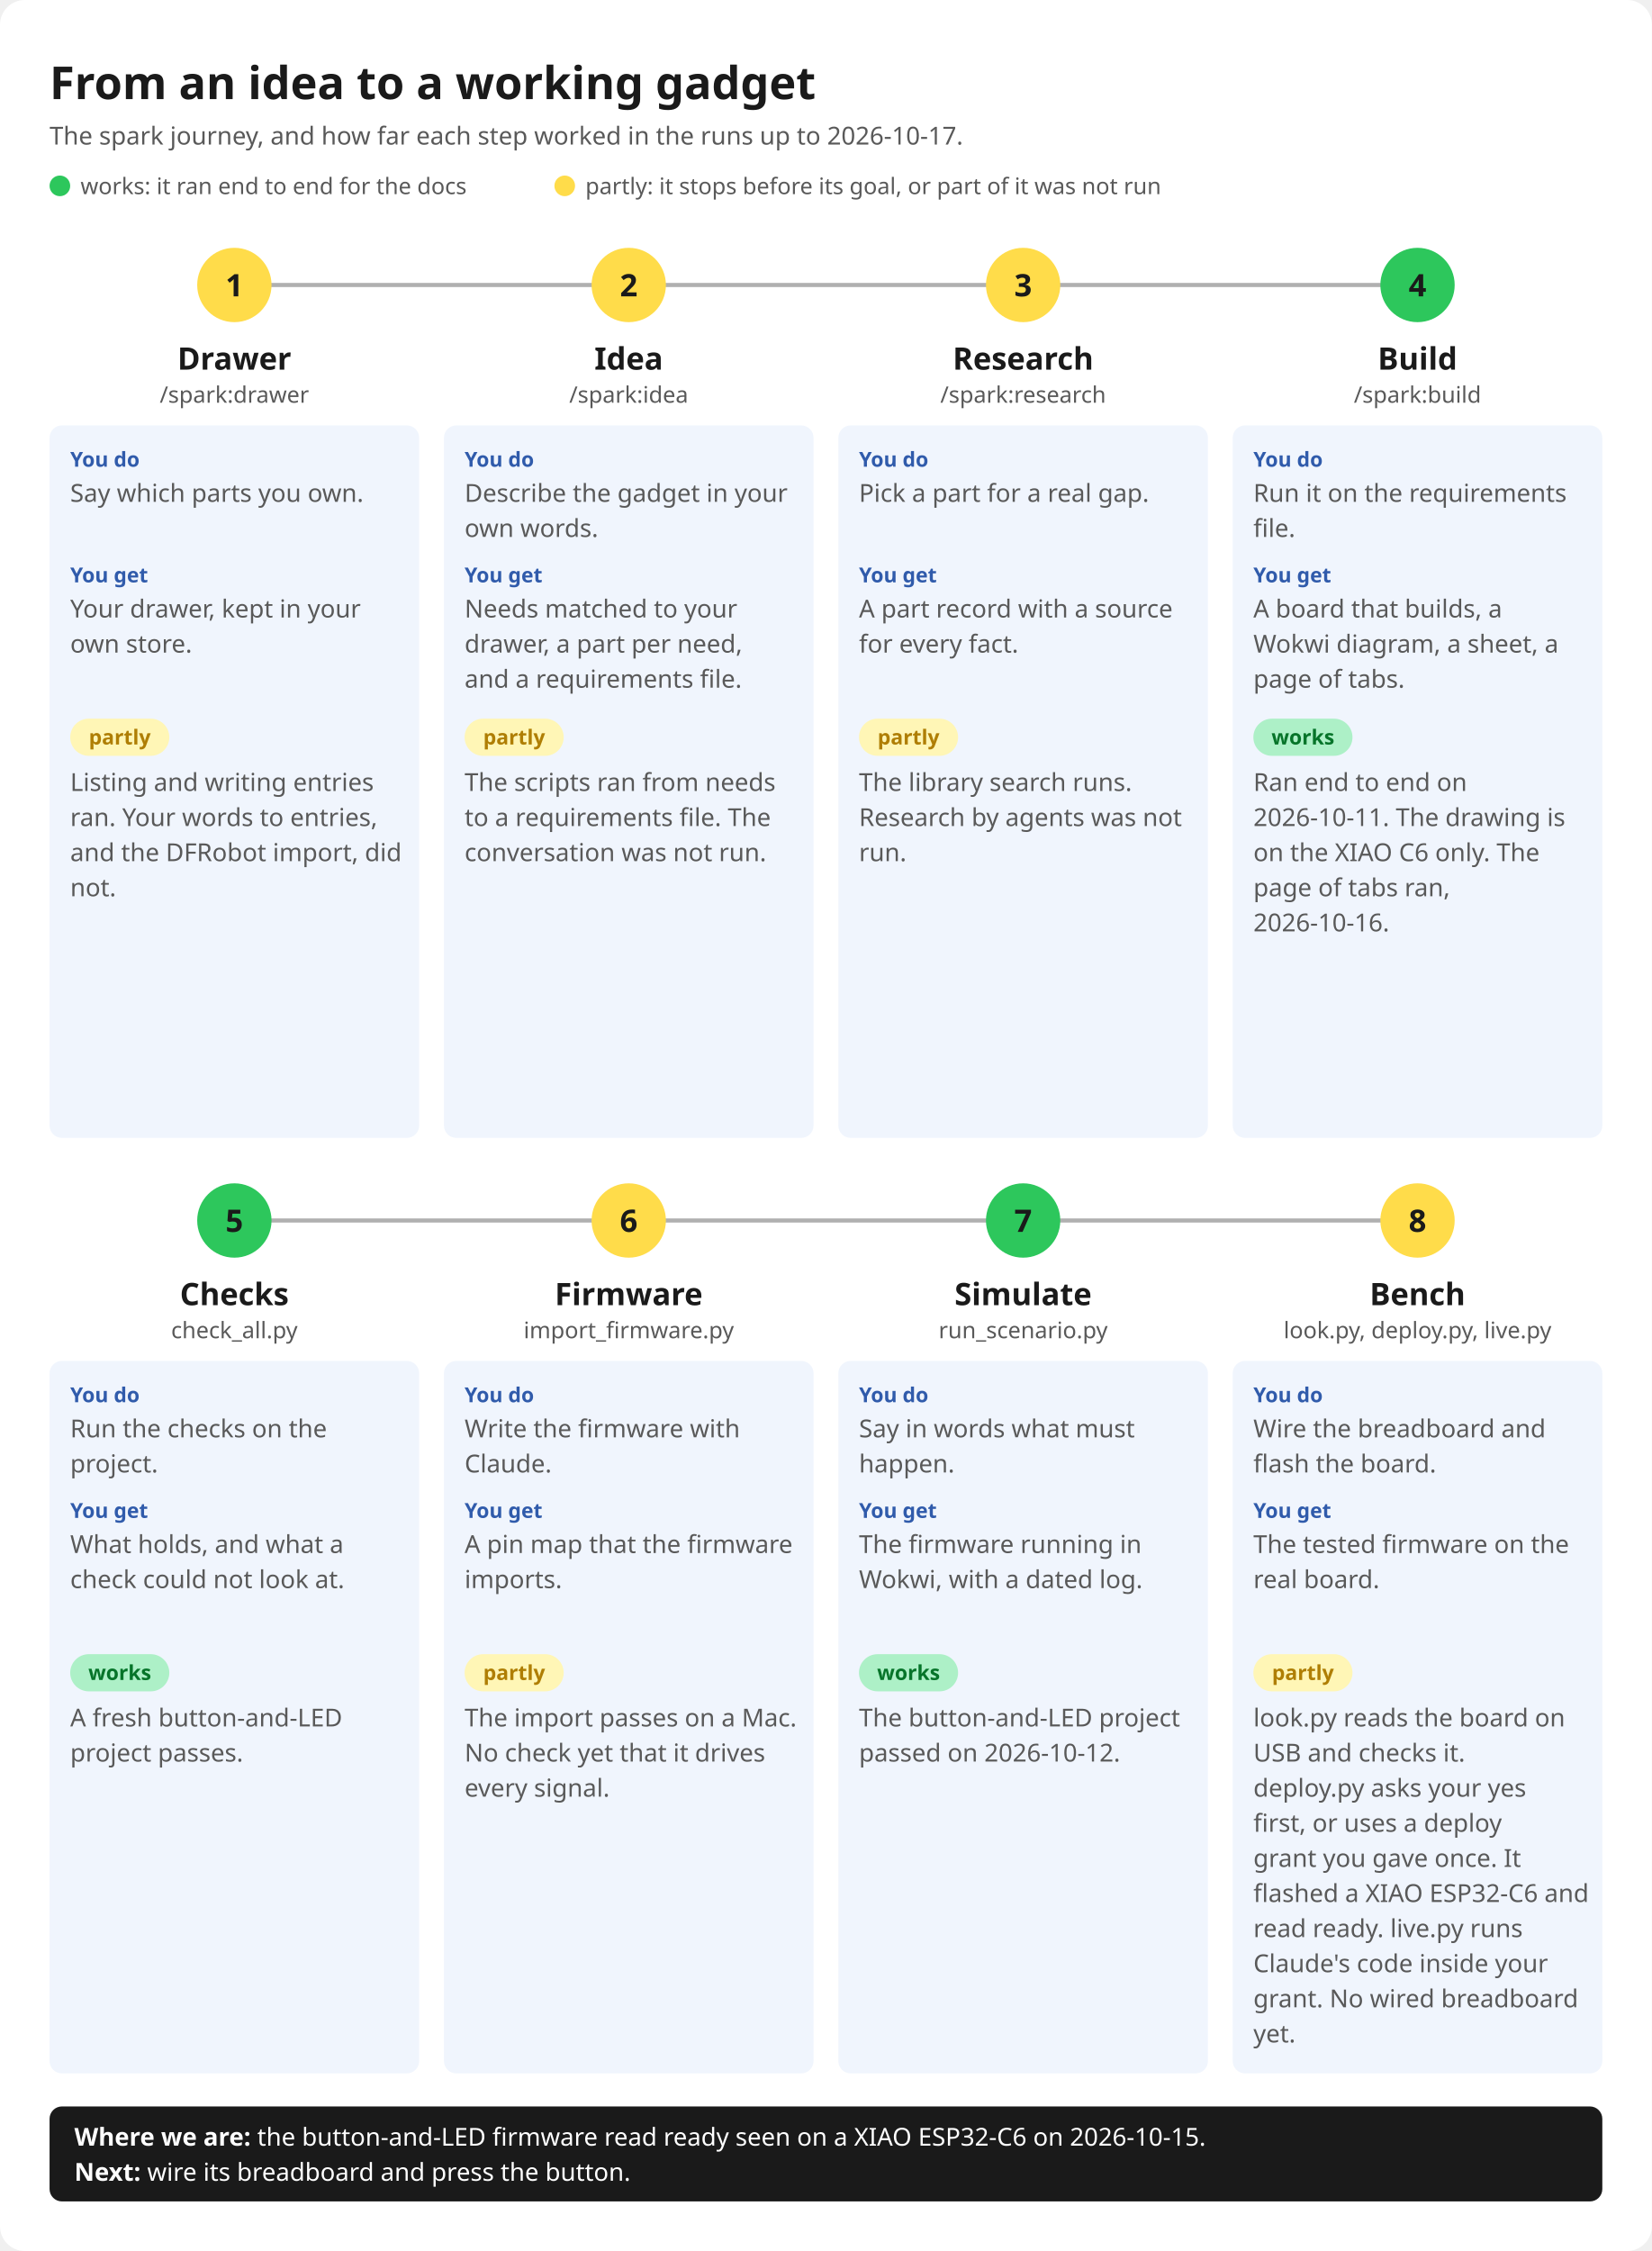
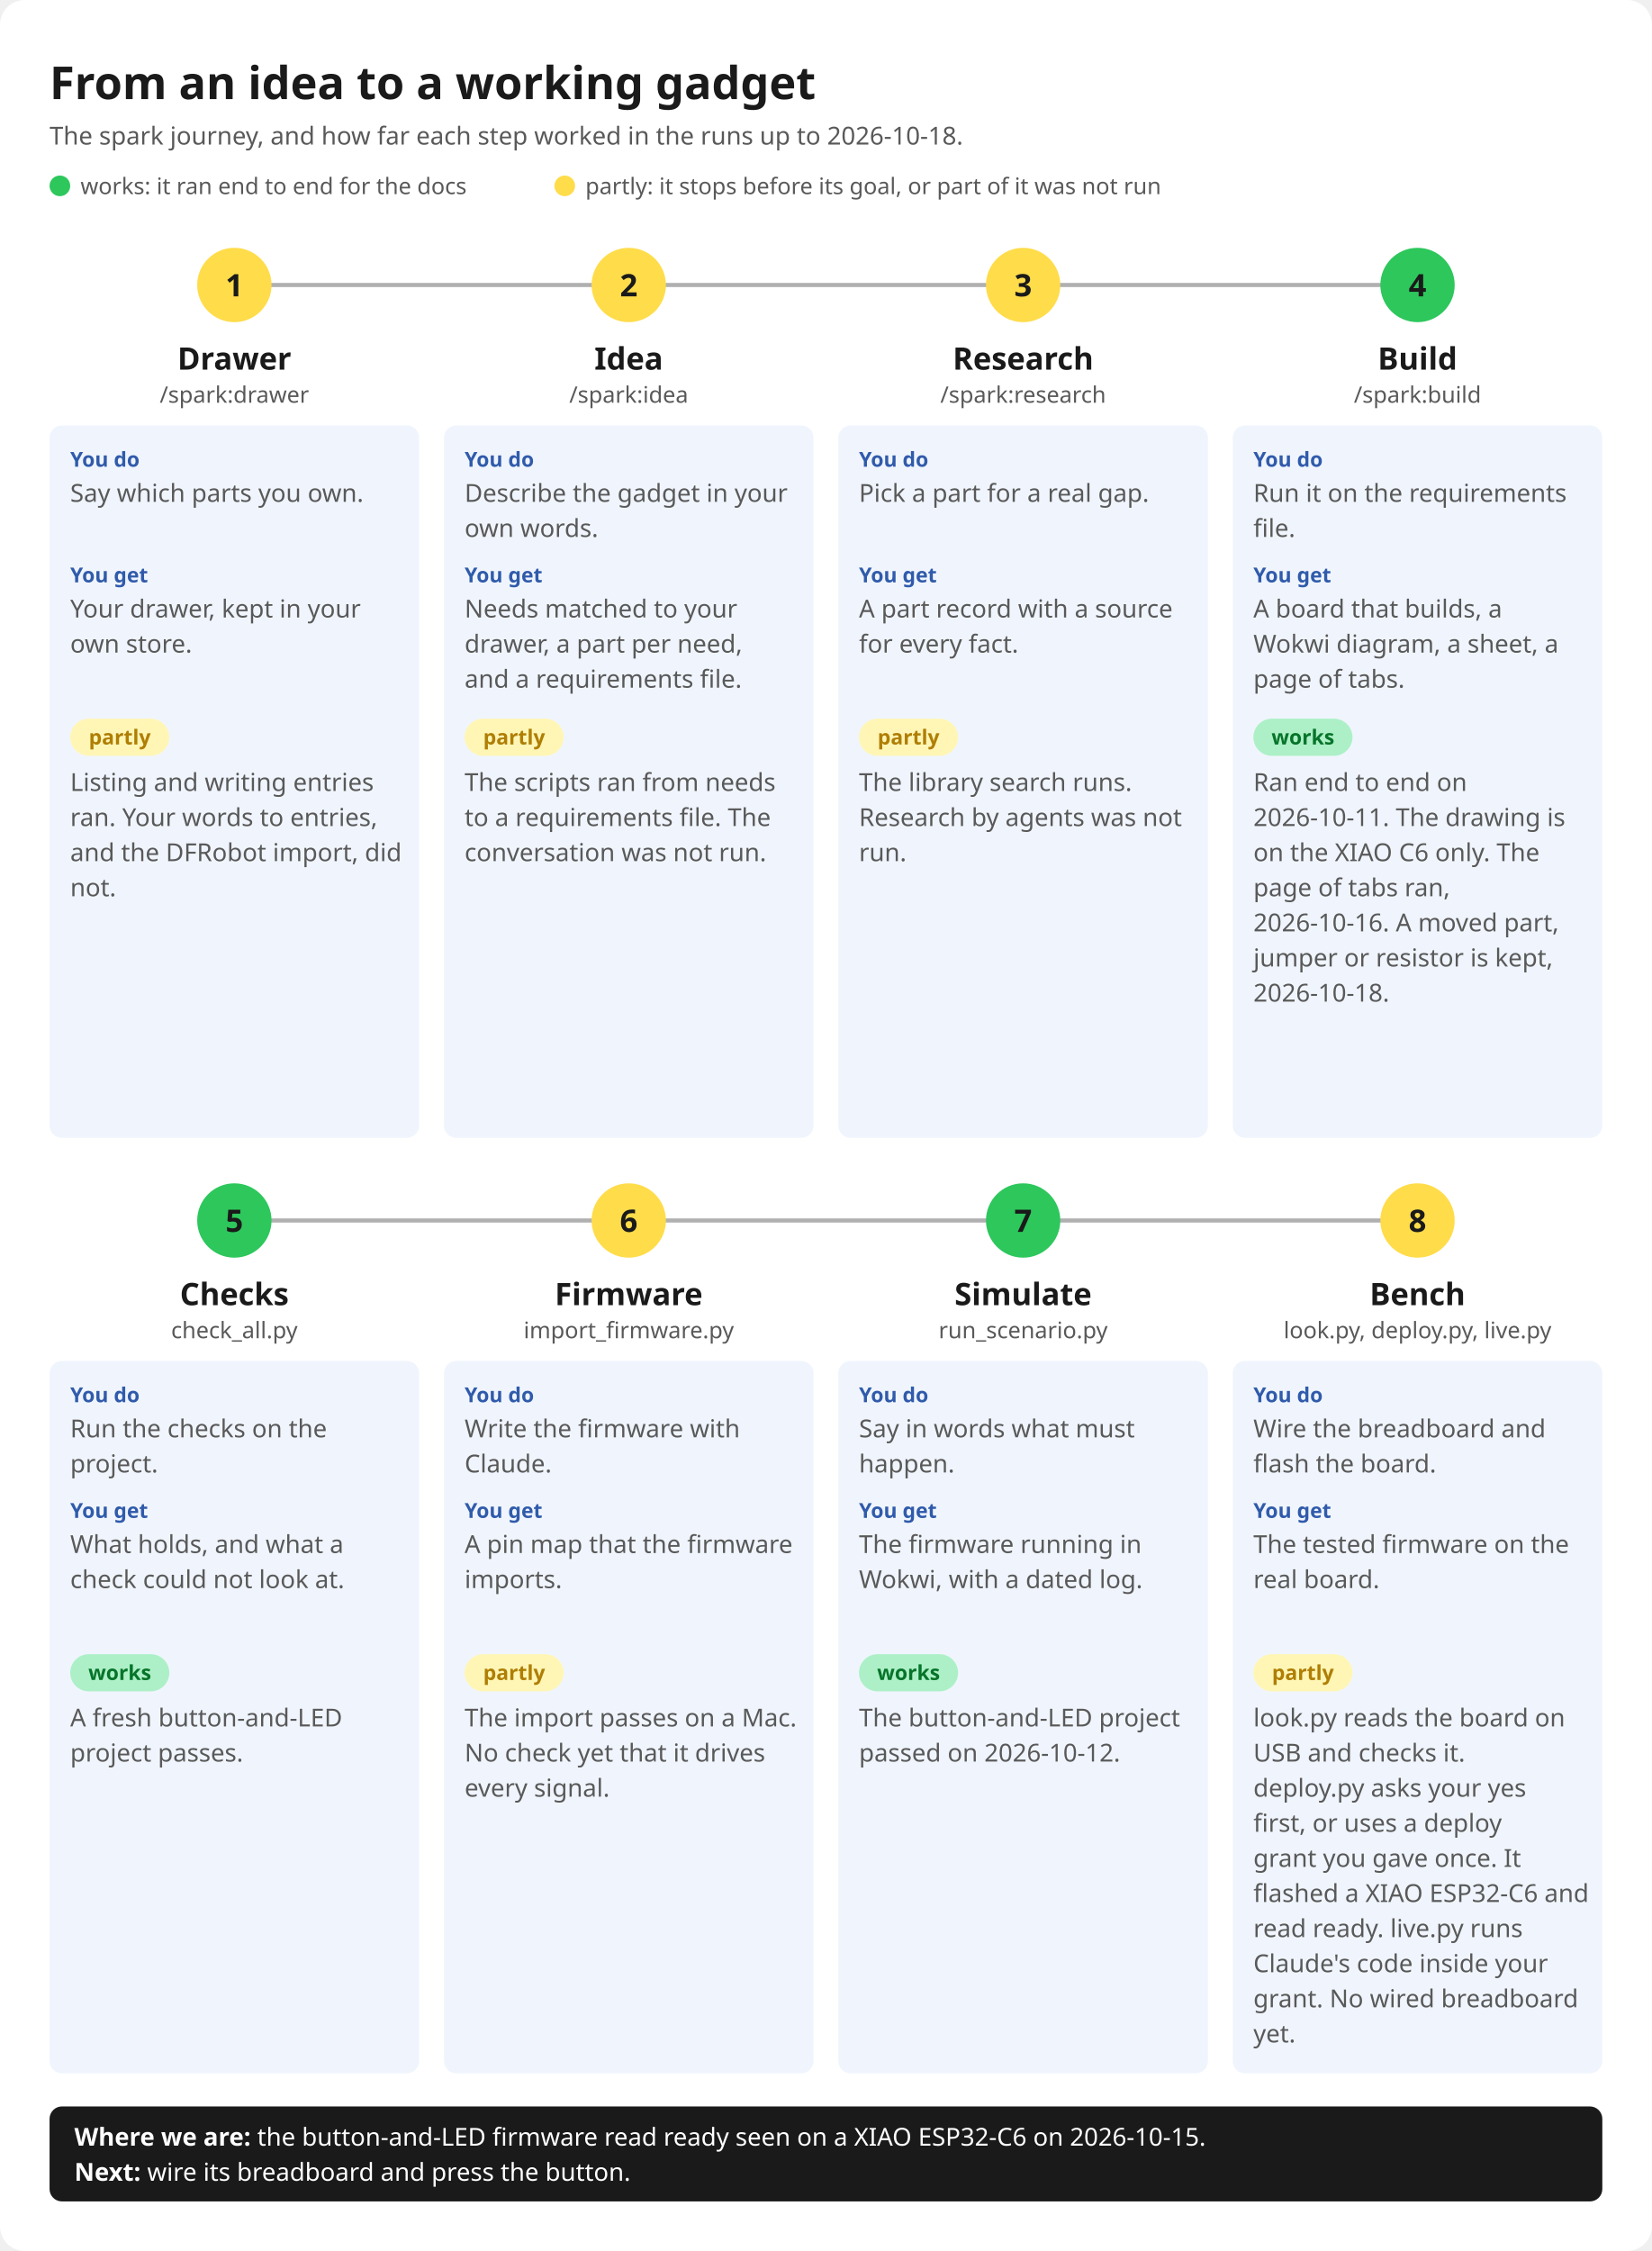
<svg xmlns="http://www.w3.org/2000/svg" viewBox="0 0 1600 2180" width="1600" height="2180" font-family="'Noto Sans', 'Helvetica Neue', Helvetica, Arial, sans-serif">
  <rect width="1600" height="2180" rx="24" fill="#ffffff" />
  <text x="48" y="96" font-size="44" font-weight="bold" fill="#1a1a1a" text-anchor="start">From an idea to a working gadget</text>
-   <text x="48" y="140" font-size="24" font-weight="normal" fill="#595959" text-anchor="start">The spark journey, and how far each step worked in the runs up to 2026-10-17.</text>
+   <text x="48" y="140" font-size="24" font-weight="normal" fill="#595959" text-anchor="start">The spark journey, and how far each step worked in the runs up to 2026-10-18.</text>
  <circle cx="58" cy="180" r="10" fill="#2dc75c" />
  <text x="78" y="188" font-size="22" font-weight="normal" fill="#595959" text-anchor="start">works: it ran end to end for the docs</text>
  <circle cx="547" cy="180" r="10" fill="#ffdc4a" />
  <text x="567" y="188" font-size="22" font-weight="normal" fill="#595959" text-anchor="start">partly: it stops before its goal, or part of it was not run</text>
  <line x1="227" y1="276" x2="1373" y2="276" stroke="#b0b0b0" stroke-width="4" />
  <circle cx="227" cy="276" r="36" fill="#ffdc4a" />
  <text x="227" y="287" font-size="30" font-weight="bold" fill="#1a1a1a" text-anchor="middle">1</text>
  <text x="227" y="358" font-size="30" font-weight="bold" fill="#1a1a1a" text-anchor="middle">Drawer</text>
  <text x="227" y="390" font-size="22" font-weight="normal" fill="#595959" text-anchor="middle">/spark:drawer</text>
  <rect x="48" y="412" width="358" height="690" rx="12" fill="#f0f5fd" />
  <text x="68" y="452" font-size="20" font-weight="bold" fill="#305bab" text-anchor="start">You do</text>
  <text x="68" y="486" font-size="24" font-weight="normal" fill="#595959" text-anchor="start">Say which parts you own.</text>
  <text x="68" y="564" font-size="20" font-weight="bold" fill="#305bab" text-anchor="start">You get</text>
  <text x="68" y="598" font-size="24" font-weight="normal" fill="#595959" text-anchor="start">Your drawer, kept in your</text>
  <text x="68" y="632" font-size="24" font-weight="normal" fill="#595959" text-anchor="start">own store.</text>
  <rect x="68" y="696" width="96" height="36" rx="18" fill="#fff6b6" />
  <text x="116" y="721" font-size="20" font-weight="bold" fill="#af7e04" text-anchor="middle">partly</text>
  <text x="68" y="766" font-size="24" font-weight="normal" fill="#595959" text-anchor="start">Listing and writing entries</text>
  <text x="68" y="800" font-size="24" font-weight="normal" fill="#595959" text-anchor="start">ran. Your words to entries,</text>
  <text x="68" y="834" font-size="24" font-weight="normal" fill="#595959" text-anchor="start">and the DFRobot import, did</text>
  <text x="68" y="868" font-size="24" font-weight="normal" fill="#595959" text-anchor="start">not.</text>
  <circle cx="609" cy="276" r="36" fill="#ffdc4a" />
  <text x="609" y="287" font-size="30" font-weight="bold" fill="#1a1a1a" text-anchor="middle">2</text>
  <text x="609" y="358" font-size="30" font-weight="bold" fill="#1a1a1a" text-anchor="middle">Idea</text>
  <text x="609" y="390" font-size="22" font-weight="normal" fill="#595959" text-anchor="middle">/spark:idea</text>
  <rect x="430" y="412" width="358" height="690" rx="12" fill="#f0f5fd" />
  <text x="450" y="452" font-size="20" font-weight="bold" fill="#305bab" text-anchor="start">You do</text>
  <text x="450" y="486" font-size="24" font-weight="normal" fill="#595959" text-anchor="start">Describe the gadget in your</text>
  <text x="450" y="520" font-size="24" font-weight="normal" fill="#595959" text-anchor="start">own words.</text>
  <text x="450" y="564" font-size="20" font-weight="bold" fill="#305bab" text-anchor="start">You get</text>
  <text x="450" y="598" font-size="24" font-weight="normal" fill="#595959" text-anchor="start">Needs matched to your</text>
  <text x="450" y="632" font-size="24" font-weight="normal" fill="#595959" text-anchor="start">drawer, a part per need,</text>
  <text x="450" y="666" font-size="24" font-weight="normal" fill="#595959" text-anchor="start">and a requirements file.</text>
  <rect x="450" y="696" width="96" height="36" rx="18" fill="#fff6b6" />
  <text x="498" y="721" font-size="20" font-weight="bold" fill="#af7e04" text-anchor="middle">partly</text>
  <text x="450" y="766" font-size="24" font-weight="normal" fill="#595959" text-anchor="start">The scripts ran from needs</text>
  <text x="450" y="800" font-size="24" font-weight="normal" fill="#595959" text-anchor="start">to a requirements file. The</text>
  <text x="450" y="834" font-size="24" font-weight="normal" fill="#595959" text-anchor="start">conversation was not run.</text>
  <circle cx="991" cy="276" r="36" fill="#ffdc4a" />
  <text x="991" y="287" font-size="30" font-weight="bold" fill="#1a1a1a" text-anchor="middle">3</text>
  <text x="991" y="358" font-size="30" font-weight="bold" fill="#1a1a1a" text-anchor="middle">Research</text>
  <text x="991" y="390" font-size="22" font-weight="normal" fill="#595959" text-anchor="middle">/spark:research</text>
  <rect x="812" y="412" width="358" height="690" rx="12" fill="#f0f5fd" />
  <text x="832" y="452" font-size="20" font-weight="bold" fill="#305bab" text-anchor="start">You do</text>
  <text x="832" y="486" font-size="24" font-weight="normal" fill="#595959" text-anchor="start">Pick a part for a real gap.</text>
  <text x="832" y="564" font-size="20" font-weight="bold" fill="#305bab" text-anchor="start">You get</text>
  <text x="832" y="598" font-size="24" font-weight="normal" fill="#595959" text-anchor="start">A part record with a source</text>
  <text x="832" y="632" font-size="24" font-weight="normal" fill="#595959" text-anchor="start">for every fact.</text>
  <rect x="832" y="696" width="96" height="36" rx="18" fill="#fff6b6" />
  <text x="880" y="721" font-size="20" font-weight="bold" fill="#af7e04" text-anchor="middle">partly</text>
  <text x="832" y="766" font-size="24" font-weight="normal" fill="#595959" text-anchor="start">The library search runs.</text>
  <text x="832" y="800" font-size="24" font-weight="normal" fill="#595959" text-anchor="start">Research by agents was not</text>
  <text x="832" y="834" font-size="24" font-weight="normal" fill="#595959" text-anchor="start">run.</text>
  <circle cx="1373" cy="276" r="36" fill="#2dc75c" />
  <text x="1373" y="287" font-size="30" font-weight="bold" fill="#1a1a1a" text-anchor="middle">4</text>
  <text x="1373" y="358" font-size="30" font-weight="bold" fill="#1a1a1a" text-anchor="middle">Build</text>
  <text x="1373" y="390" font-size="22" font-weight="normal" fill="#595959" text-anchor="middle">/spark:build</text>
  <rect x="1194" y="412" width="358" height="690" rx="12" fill="#f0f5fd" />
  <text x="1214" y="452" font-size="20" font-weight="bold" fill="#305bab" text-anchor="start">You do</text>
  <text x="1214" y="486" font-size="24" font-weight="normal" fill="#595959" text-anchor="start">Run it on the requirements</text>
  <text x="1214" y="520" font-size="24" font-weight="normal" fill="#595959" text-anchor="start">file.</text>
  <text x="1214" y="564" font-size="20" font-weight="bold" fill="#305bab" text-anchor="start">You get</text>
  <text x="1214" y="598" font-size="24" font-weight="normal" fill="#595959" text-anchor="start">A board that builds, a</text>
  <text x="1214" y="632" font-size="24" font-weight="normal" fill="#595959" text-anchor="start">Wokwi diagram, a sheet, a</text>
  <text x="1214" y="666" font-size="24" font-weight="normal" fill="#595959" text-anchor="start">page of tabs.</text>
  <rect x="1214" y="696" width="96" height="36" rx="18" fill="#adf0c7" />
  <text x="1262" y="721" font-size="20" font-weight="bold" fill="#067429" text-anchor="middle">works</text>
  <text x="1214" y="766" font-size="24" font-weight="normal" fill="#595959" text-anchor="start">Ran end to end on</text>
  <text x="1214" y="800" font-size="24" font-weight="normal" fill="#595959" text-anchor="start">2026-10-11. The drawing is</text>
  <text x="1214" y="834" font-size="24" font-weight="normal" fill="#595959" text-anchor="start">on the XIAO C6 only. The</text>
  <text x="1214" y="868" font-size="24" font-weight="normal" fill="#595959" text-anchor="start">page of tabs ran,</text>
-   <text x="1214" y="902" font-size="24" font-weight="normal" fill="#595959" text-anchor="start">2026-10-16.</text>
+   <text x="1214" y="902" font-size="24" font-weight="normal" fill="#595959" text-anchor="start">2026-10-16. A moved part,</text>
+   <text x="1214" y="936" font-size="24" font-weight="normal" fill="#595959" text-anchor="start">jumper or resistor is kept,</text>
+   <text x="1214" y="970" font-size="24" font-weight="normal" fill="#595959" text-anchor="start">2026-10-18.</text>
  <line x1="227" y1="1182" x2="1373" y2="1182" stroke="#b0b0b0" stroke-width="4" />
  <circle cx="227" cy="1182" r="36" fill="#2dc75c" />
  <text x="227" y="1193" font-size="30" font-weight="bold" fill="#1a1a1a" text-anchor="middle">5</text>
  <text x="227" y="1264" font-size="30" font-weight="bold" fill="#1a1a1a" text-anchor="middle">Checks</text>
  <text x="227" y="1296" font-size="22" font-weight="normal" fill="#595959" text-anchor="middle">check_all.py</text>
  <rect x="48" y="1318" width="358" height="690" rx="12" fill="#f0f5fd" />
  <text x="68" y="1358" font-size="20" font-weight="bold" fill="#305bab" text-anchor="start">You do</text>
  <text x="68" y="1392" font-size="24" font-weight="normal" fill="#595959" text-anchor="start">Run the checks on the</text>
  <text x="68" y="1426" font-size="24" font-weight="normal" fill="#595959" text-anchor="start">project.</text>
  <text x="68" y="1470" font-size="20" font-weight="bold" fill="#305bab" text-anchor="start">You get</text>
  <text x="68" y="1504" font-size="24" font-weight="normal" fill="#595959" text-anchor="start">What holds, and what a</text>
  <text x="68" y="1538" font-size="24" font-weight="normal" fill="#595959" text-anchor="start">check could not look at.</text>
  <rect x="68" y="1602" width="96" height="36" rx="18" fill="#adf0c7" />
  <text x="116" y="1627" font-size="20" font-weight="bold" fill="#067429" text-anchor="middle">works</text>
  <text x="68" y="1672" font-size="24" font-weight="normal" fill="#595959" text-anchor="start">A fresh button-and-LED</text>
  <text x="68" y="1706" font-size="24" font-weight="normal" fill="#595959" text-anchor="start">project passes.</text>
  <circle cx="609" cy="1182" r="36" fill="#ffdc4a" />
  <text x="609" y="1193" font-size="30" font-weight="bold" fill="#1a1a1a" text-anchor="middle">6</text>
  <text x="609" y="1264" font-size="30" font-weight="bold" fill="#1a1a1a" text-anchor="middle">Firmware</text>
  <text x="609" y="1296" font-size="22" font-weight="normal" fill="#595959" text-anchor="middle">import_firmware.py</text>
  <rect x="430" y="1318" width="358" height="690" rx="12" fill="#f0f5fd" />
  <text x="450" y="1358" font-size="20" font-weight="bold" fill="#305bab" text-anchor="start">You do</text>
  <text x="450" y="1392" font-size="24" font-weight="normal" fill="#595959" text-anchor="start">Write the firmware with</text>
  <text x="450" y="1426" font-size="24" font-weight="normal" fill="#595959" text-anchor="start">Claude.</text>
  <text x="450" y="1470" font-size="20" font-weight="bold" fill="#305bab" text-anchor="start">You get</text>
  <text x="450" y="1504" font-size="24" font-weight="normal" fill="#595959" text-anchor="start">A pin map that the firmware</text>
  <text x="450" y="1538" font-size="24" font-weight="normal" fill="#595959" text-anchor="start">imports.</text>
  <rect x="450" y="1602" width="96" height="36" rx="18" fill="#fff6b6" />
  <text x="498" y="1627" font-size="20" font-weight="bold" fill="#af7e04" text-anchor="middle">partly</text>
  <text x="450" y="1672" font-size="24" font-weight="normal" fill="#595959" text-anchor="start">The import passes on a Mac.</text>
  <text x="450" y="1706" font-size="24" font-weight="normal" fill="#595959" text-anchor="start">No check yet that it drives</text>
  <text x="450" y="1740" font-size="24" font-weight="normal" fill="#595959" text-anchor="start">every signal.</text>
  <circle cx="991" cy="1182" r="36" fill="#2dc75c" />
  <text x="991" y="1193" font-size="30" font-weight="bold" fill="#1a1a1a" text-anchor="middle">7</text>
  <text x="991" y="1264" font-size="30" font-weight="bold" fill="#1a1a1a" text-anchor="middle">Simulate</text>
  <text x="991" y="1296" font-size="22" font-weight="normal" fill="#595959" text-anchor="middle">run_scenario.py</text>
  <rect x="812" y="1318" width="358" height="690" rx="12" fill="#f0f5fd" />
  <text x="832" y="1358" font-size="20" font-weight="bold" fill="#305bab" text-anchor="start">You do</text>
  <text x="832" y="1392" font-size="24" font-weight="normal" fill="#595959" text-anchor="start">Say in words what must</text>
  <text x="832" y="1426" font-size="24" font-weight="normal" fill="#595959" text-anchor="start">happen.</text>
  <text x="832" y="1470" font-size="20" font-weight="bold" fill="#305bab" text-anchor="start">You get</text>
  <text x="832" y="1504" font-size="24" font-weight="normal" fill="#595959" text-anchor="start">The firmware running in</text>
  <text x="832" y="1538" font-size="24" font-weight="normal" fill="#595959" text-anchor="start">Wokwi, with a dated log.</text>
  <rect x="832" y="1602" width="96" height="36" rx="18" fill="#adf0c7" />
  <text x="880" y="1627" font-size="20" font-weight="bold" fill="#067429" text-anchor="middle">works</text>
  <text x="832" y="1672" font-size="24" font-weight="normal" fill="#595959" text-anchor="start">The button-and-LED project</text>
  <text x="832" y="1706" font-size="24" font-weight="normal" fill="#595959" text-anchor="start">passed on 2026-10-12.</text>
  <circle cx="1373" cy="1182" r="36" fill="#ffdc4a" />
  <text x="1373" y="1193" font-size="30" font-weight="bold" fill="#1a1a1a" text-anchor="middle">8</text>
  <text x="1373" y="1264" font-size="30" font-weight="bold" fill="#1a1a1a" text-anchor="middle">Bench</text>
  <text x="1373" y="1296" font-size="22" font-weight="normal" fill="#595959" text-anchor="middle">look.py, deploy.py, live.py</text>
  <rect x="1194" y="1318" width="358" height="690" rx="12" fill="#f0f5fd" />
  <text x="1214" y="1358" font-size="20" font-weight="bold" fill="#305bab" text-anchor="start">You do</text>
  <text x="1214" y="1392" font-size="24" font-weight="normal" fill="#595959" text-anchor="start">Wire the breadboard and</text>
  <text x="1214" y="1426" font-size="24" font-weight="normal" fill="#595959" text-anchor="start">flash the board.</text>
  <text x="1214" y="1470" font-size="20" font-weight="bold" fill="#305bab" text-anchor="start">You get</text>
  <text x="1214" y="1504" font-size="24" font-weight="normal" fill="#595959" text-anchor="start">The tested firmware on the</text>
  <text x="1214" y="1538" font-size="24" font-weight="normal" fill="#595959" text-anchor="start">real board.</text>
  <rect x="1214" y="1602" width="96" height="36" rx="18" fill="#fff6b6" />
  <text x="1262" y="1627" font-size="20" font-weight="bold" fill="#af7e04" text-anchor="middle">partly</text>
  <text x="1214" y="1672" font-size="24" font-weight="normal" fill="#595959" text-anchor="start">look.py reads the board on</text>
  <text x="1214" y="1706" font-size="24" font-weight="normal" fill="#595959" text-anchor="start">USB and checks it.</text>
  <text x="1214" y="1740" font-size="24" font-weight="normal" fill="#595959" text-anchor="start">deploy.py asks your yes</text>
  <text x="1214" y="1774" font-size="24" font-weight="normal" fill="#595959" text-anchor="start">first, or uses a deploy</text>
  <text x="1214" y="1808" font-size="24" font-weight="normal" fill="#595959" text-anchor="start">grant you gave once. It</text>
  <text x="1214" y="1842" font-size="24" font-weight="normal" fill="#595959" text-anchor="start">flashed a XIAO ESP32-C6 and</text>
  <text x="1214" y="1876" font-size="24" font-weight="normal" fill="#595959" text-anchor="start">read ready. live.py runs</text>
  <text x="1214" y="1910" font-size="24" font-weight="normal" fill="#595959" text-anchor="start">Claude's code inside your</text>
  <text x="1214" y="1944" font-size="24" font-weight="normal" fill="#595959" text-anchor="start">grant. No wired breadboard</text>
  <text x="1214" y="1978" font-size="24" font-weight="normal" fill="#595959" text-anchor="start">yet.</text>
  <rect x="48" y="2040" width="1504" height="92" rx="12" fill="#1a1a1a" />
  <text x="72" y="2078" font-size="24" fill="#ffffff">
    <tspan font-weight="bold">Where we are:</tspan> the button-and-LED firmware read ready seen on a XIAO ESP32-C6 on 2026-10-15.</text>
  <text x="72" y="2112" font-size="24" fill="#ffffff">
    <tspan font-weight="bold">Next:</tspan> wire its breadboard and press the button.</text>
</svg>
